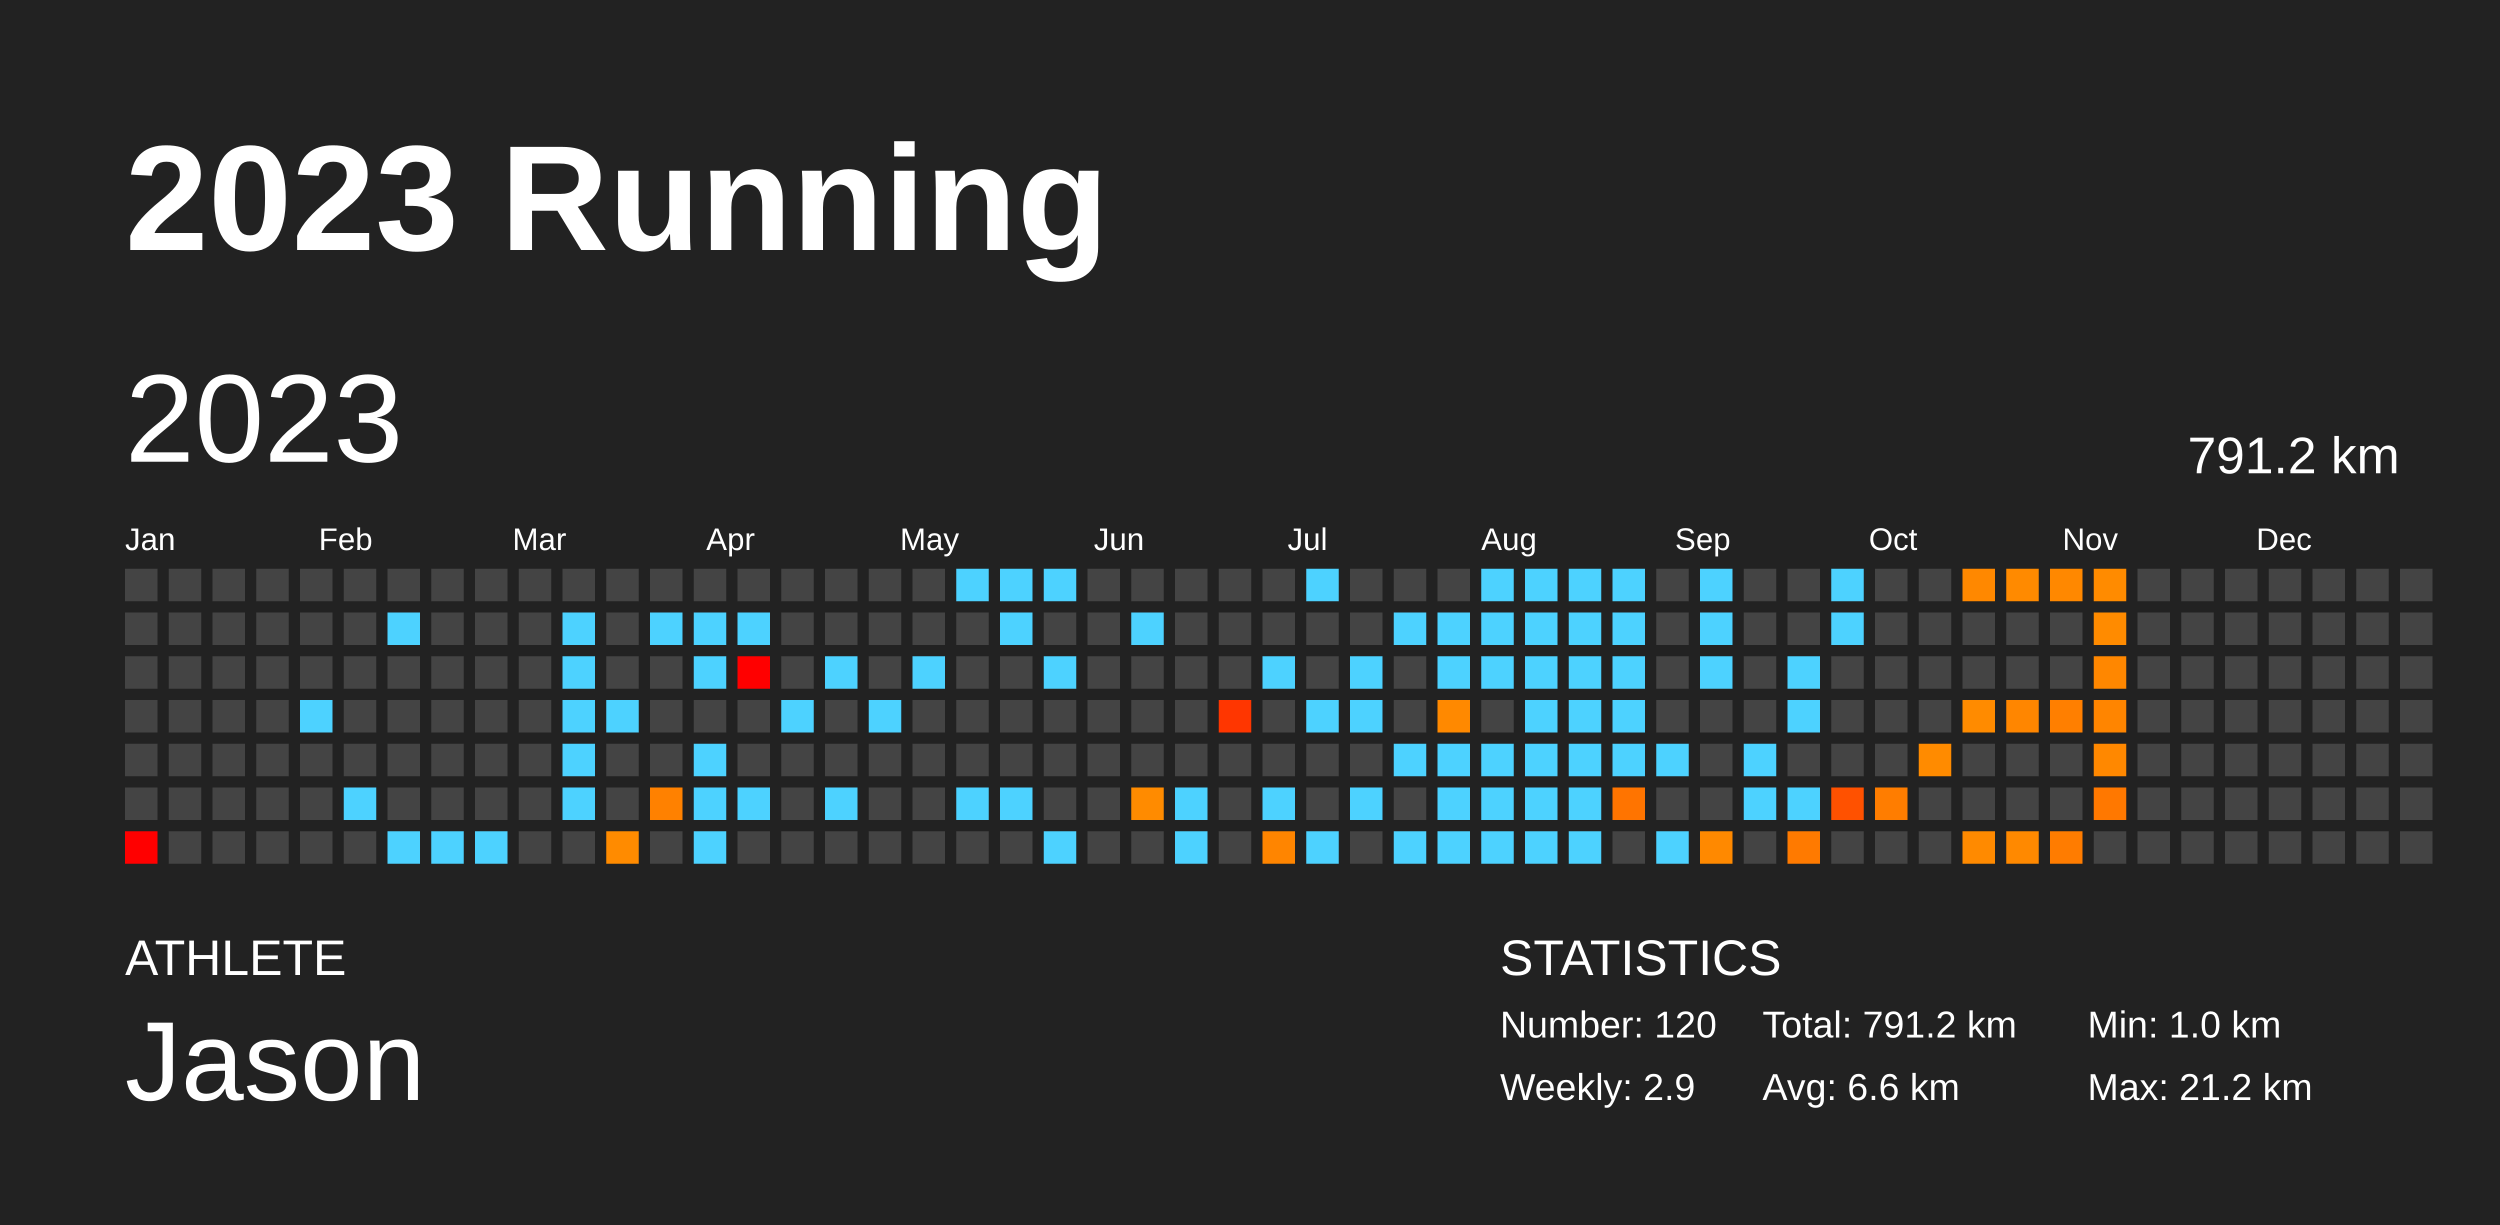
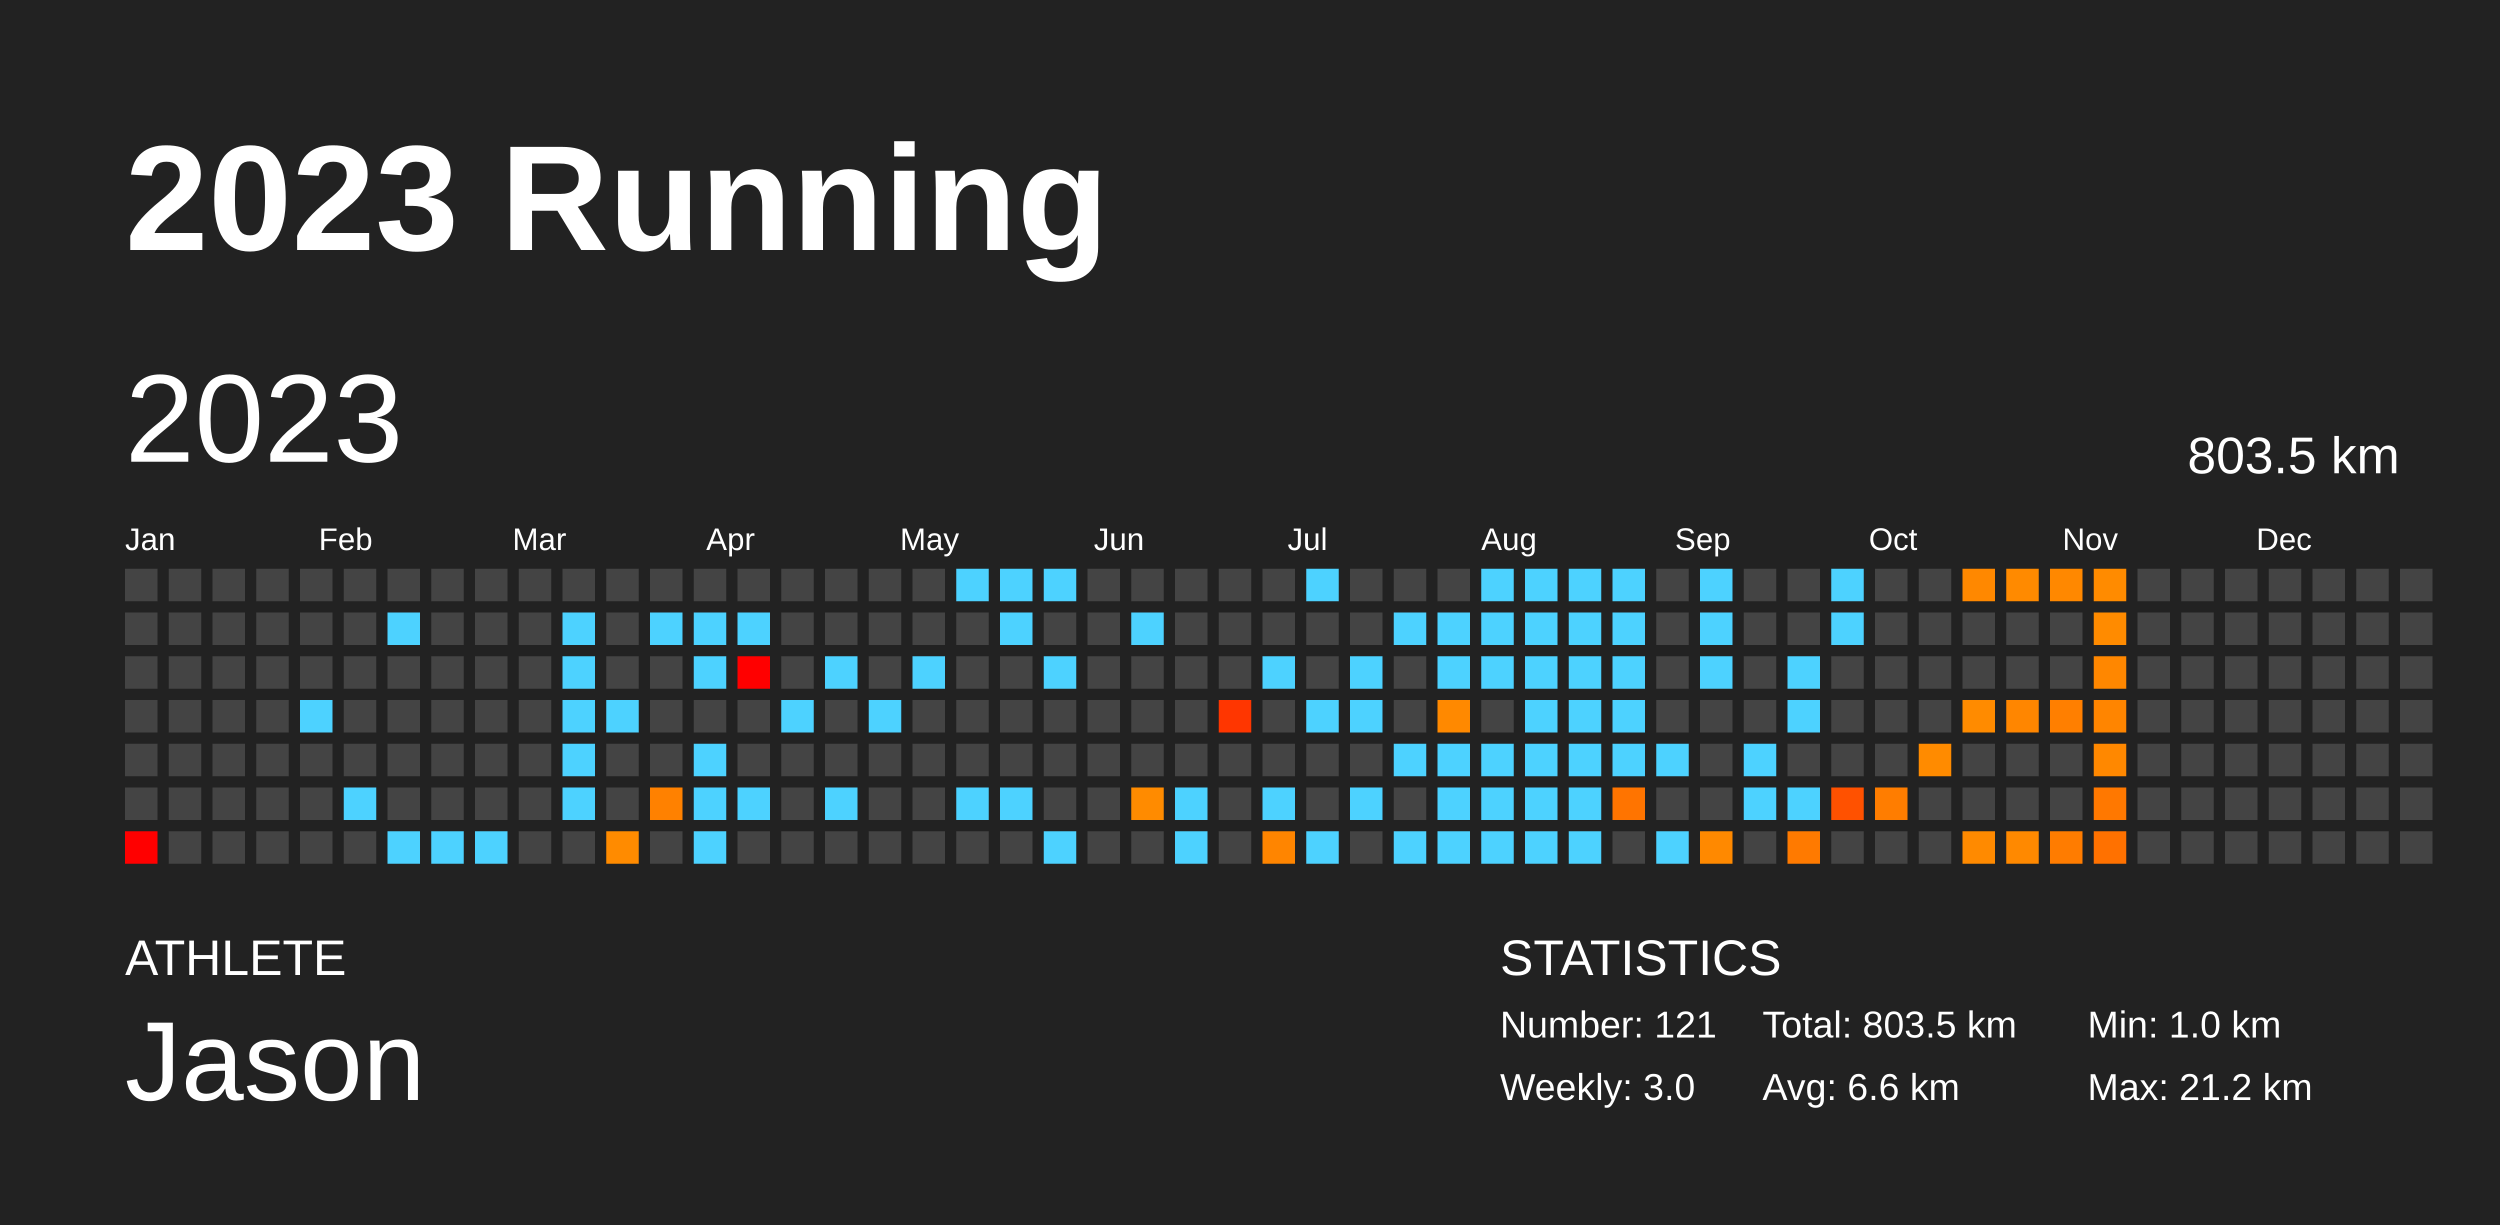
<svg xmlns="http://www.w3.org/2000/svg" baseProfile="full" height="98mm" version="1.1" viewBox="0,0,200,98" width="200mm">
  <defs />
  <rect fill="#222222" height="98" width="200" x="0" y="0" />
  <text fill="#FFFFFF" style="font-size:12px; font-family:Arial; font-weight:bold;" x="10" y="20">2023 Running</text>
  <text fill="#FFFFFF" style="font-size:4px; font-family:Arial" x="10" y="78">ATHLETE</text>
  <text fill="#FFFFFF" style="font-size:9px; font-family:Arial" x="10" y="88">Jason</text>
  <text fill="#FFFFFF" style="font-size:4px; font-family:Arial" x="120" y="78">STATISTICS</text>
-   <text fill="#FFFFFF" style="font-size:3px; font-family:Arial" x="120" y="83">Number: 120</text>
-   <text fill="#FFFFFF" style="font-size:3px; font-family:Arial" x="120" y="88">Weekly: 2.9</text>
-   <text fill="#FFFFFF" style="font-size:3px; font-family:Arial" x="141" y="83">Total: 791.2 km</text>
+   <text fill="#FFFFFF" style="font-size:3px; font-family:Arial" x="120" y="83">Number: 121</text>
+   <text fill="#FFFFFF" style="font-size:3px; font-family:Arial" x="120" y="88">Weekly: 3.0</text>
+   <text fill="#FFFFFF" style="font-size:3px; font-family:Arial" x="141" y="83">Total: 803.5 km</text>
  <text fill="#FFFFFF" style="font-size:3px; font-family:Arial" x="141" y="88">Avg: 6.6 km</text>
  <text fill="#FFFFFF" style="font-size:3px; font-family:Arial" x="167" y="83">Min: 1.0 km</text>
  <text fill="#FFFFFF" style="font-size:3px; font-family:Arial" x="167" y="88">Max: 21.2 km</text>
  <text dominant-baseline="hanging" fill="#FFFFFF" style="font-size:10.0px; font-family:Arial;" x="10" y="30">2023</text>
-   <text dominant-baseline="hanging" fill="#FFFFFF" style="font-size:4.125px; font-family:Arial;" x="175" y="35">791.2 km</text>
+   <text dominant-baseline="hanging" fill="#FFFFFF" style="font-size:4.125px; font-family:Arial;" x="175" y="35">803.5 km</text>
  <text fill="#FFFFFF" style="font-size:2.5px; font-family:Arial" x="10.0" y="44">Jan</text>
  <text fill="#FFFFFF" style="font-size:2.5px; font-family:Arial" x="25.5" y="44">Feb</text>
  <text fill="#FFFFFF" style="font-size:2.5px; font-family:Arial" x="41.0" y="44">Mar</text>
  <text fill="#FFFFFF" style="font-size:2.5px; font-family:Arial" x="56.5" y="44">Apr</text>
  <text fill="#FFFFFF" style="font-size:2.5px; font-family:Arial" x="72.0" y="44">May</text>
  <text fill="#FFFFFF" style="font-size:2.5px; font-family:Arial" x="87.5" y="44">Jun</text>
  <text fill="#FFFFFF" style="font-size:2.5px; font-family:Arial" x="103.0" y="44">Jul</text>
  <text fill="#FFFFFF" style="font-size:2.5px; font-family:Arial" x="118.5" y="44">Aug</text>
  <text fill="#FFFFFF" style="font-size:2.5px; font-family:Arial" x="134.0" y="44">Sep</text>
  <text fill="#FFFFFF" style="font-size:2.5px; font-family:Arial" x="149.5" y="44">Oct</text>
  <text fill="#FFFFFF" style="font-size:2.5px; font-family:Arial" x="165.0" y="44">Nov</text>
  <text fill="#FFFFFF" style="font-size:2.5px; font-family:Arial" x="180.5" y="44">Dec</text>
  <rect fill="#444444" height="2.6" width="2.6" x="10.0" y="45.5" />
  <rect fill="#444444" height="2.6" width="2.6" x="10.0" y="49.0" />
  <rect fill="#444444" height="2.6" width="2.6" x="10.0" y="52.5" />
  <rect fill="#444444" height="2.6" width="2.6" x="10.0" y="56.0" />
  <rect fill="#444444" height="2.6" width="2.6" x="10.0" y="59.5" />
  <rect fill="#444444" height="2.6" width="2.6" x="10.0" y="63.0" />
  <rect fill="red" height="2.6" width="2.6" x="10.0" y="66.5" />
  <rect fill="#444444" height="2.6" width="2.6" x="13.5" y="45.5" />
  <rect fill="#444444" height="2.6" width="2.6" x="13.5" y="49.0" />
  <rect fill="#444444" height="2.6" width="2.6" x="13.5" y="52.5" />
  <rect fill="#444444" height="2.6" width="2.6" x="13.5" y="56.0" />
  <rect fill="#444444" height="2.6" width="2.6" x="13.5" y="59.5" />
  <rect fill="#444444" height="2.6" width="2.6" x="13.5" y="63.0" />
  <rect fill="#444444" height="2.6" width="2.6" x="13.5" y="66.5" />
  <rect fill="#444444" height="2.6" width="2.6" x="17.0" y="45.5" />
  <rect fill="#444444" height="2.6" width="2.6" x="17.0" y="49.0" />
  <rect fill="#444444" height="2.6" width="2.6" x="17.0" y="52.5" />
  <rect fill="#444444" height="2.6" width="2.6" x="17.0" y="56.0" />
  <rect fill="#444444" height="2.6" width="2.6" x="17.0" y="59.5" />
  <rect fill="#444444" height="2.6" width="2.6" x="17.0" y="63.0" />
  <rect fill="#444444" height="2.6" width="2.6" x="17.0" y="66.5" />
  <rect fill="#444444" height="2.6" width="2.6" x="20.5" y="45.5" />
  <rect fill="#444444" height="2.6" width="2.6" x="20.5" y="49.0" />
  <rect fill="#444444" height="2.6" width="2.6" x="20.5" y="52.5" />
  <rect fill="#444444" height="2.6" width="2.6" x="20.5" y="56.0" />
  <rect fill="#444444" height="2.6" width="2.6" x="20.5" y="59.5" />
  <rect fill="#444444" height="2.6" width="2.6" x="20.5" y="63.0" />
  <rect fill="#444444" height="2.6" width="2.6" x="20.5" y="66.5" />
  <rect fill="#444444" height="2.6" width="2.6" x="24.0" y="45.5" />
  <rect fill="#444444" height="2.6" width="2.6" x="24.0" y="49.0" />
  <rect fill="#444444" height="2.6" width="2.6" x="24.0" y="52.5" />
  <rect fill="#4dd2ff" height="2.6" width="2.6" x="24.0" y="56.0" />
  <rect fill="#444444" height="2.6" width="2.6" x="24.0" y="59.5" />
  <rect fill="#444444" height="2.6" width="2.6" x="24.0" y="63.0" />
  <rect fill="#444444" height="2.6" width="2.6" x="24.0" y="66.5" />
  <rect fill="#444444" height="2.6" width="2.6" x="27.5" y="45.5" />
  <rect fill="#444444" height="2.6" width="2.6" x="27.5" y="49.0" />
  <rect fill="#444444" height="2.6" width="2.6" x="27.5" y="52.5" />
  <rect fill="#444444" height="2.6" width="2.6" x="27.5" y="56.0" />
  <rect fill="#444444" height="2.6" width="2.6" x="27.5" y="59.5" />
  <rect fill="#4dd2ff" height="2.6" width="2.6" x="27.5" y="63.0" />
  <rect fill="#444444" height="2.6" width="2.6" x="27.5" y="66.5" />
  <rect fill="#444444" height="2.6" width="2.6" x="31.0" y="45.5" />
  <rect fill="#4dd2ff" height="2.6" width="2.6" x="31.0" y="49.0" />
  <rect fill="#444444" height="2.6" width="2.6" x="31.0" y="52.5" />
  <rect fill="#444444" height="2.6" width="2.6" x="31.0" y="56.0" />
  <rect fill="#444444" height="2.6" width="2.6" x="31.0" y="59.5" />
  <rect fill="#444444" height="2.6" width="2.6" x="31.0" y="63.0" />
  <rect fill="#4dd2ff" height="2.6" width="2.6" x="31.0" y="66.5" />
  <rect fill="#444444" height="2.6" width="2.6" x="34.5" y="45.5" />
  <rect fill="#444444" height="2.6" width="2.6" x="34.5" y="49.0" />
  <rect fill="#444444" height="2.6" width="2.6" x="34.5" y="52.5" />
  <rect fill="#444444" height="2.6" width="2.6" x="34.5" y="56.0" />
  <rect fill="#444444" height="2.6" width="2.6" x="34.5" y="59.5" />
  <rect fill="#444444" height="2.6" width="2.6" x="34.5" y="63.0" />
  <rect fill="#4dd2ff" height="2.6" width="2.6" x="34.5" y="66.5" />
  <rect fill="#444444" height="2.6" width="2.6" x="38.0" y="45.5" />
  <rect fill="#444444" height="2.6" width="2.6" x="38.0" y="49.0" />
  <rect fill="#444444" height="2.6" width="2.6" x="38.0" y="52.5" />
  <rect fill="#444444" height="2.6" width="2.6" x="38.0" y="56.0" />
  <rect fill="#444444" height="2.6" width="2.6" x="38.0" y="59.5" />
  <rect fill="#444444" height="2.6" width="2.6" x="38.0" y="63.0" />
  <rect fill="#4dd2ff" height="2.6" width="2.6" x="38.0" y="66.5" />
  <rect fill="#444444" height="2.6" width="2.6" x="41.5" y="45.5" />
  <rect fill="#444444" height="2.6" width="2.6" x="41.5" y="49.0" />
  <rect fill="#444444" height="2.6" width="2.6" x="41.5" y="52.5" />
  <rect fill="#444444" height="2.6" width="2.6" x="41.5" y="56.0" />
  <rect fill="#444444" height="2.6" width="2.6" x="41.5" y="59.5" />
  <rect fill="#444444" height="2.6" width="2.6" x="41.5" y="63.0" />
  <rect fill="#444444" height="2.6" width="2.6" x="41.5" y="66.5" />
  <rect fill="#444444" height="2.6" width="2.6" x="45.0" y="45.5" />
  <rect fill="#4dd2ff" height="2.6" width="2.6" x="45.0" y="49.0" />
  <rect fill="#4dd2ff" height="2.6" width="2.6" x="45.0" y="52.5" />
  <rect fill="#4dd2ff" height="2.6" width="2.6" x="45.0" y="56.0" />
  <rect fill="#4dd2ff" height="2.6" width="2.6" x="45.0" y="59.5" />
  <rect fill="#4dd2ff" height="2.6" width="2.6" x="45.0" y="63.0" />
  <rect fill="#444444" height="2.6" width="2.6" x="45.0" y="66.5" />
  <rect fill="#444444" height="2.6" width="2.6" x="48.5" y="45.5" />
  <rect fill="#444444" height="2.6" width="2.6" x="48.5" y="49.0" />
  <rect fill="#444444" height="2.6" width="2.6" x="48.5" y="52.5" />
  <rect fill="#4dd2ff" height="2.6" width="2.6" x="48.5" y="56.0" />
  <rect fill="#444444" height="2.6" width="2.6" x="48.5" y="59.5" />
  <rect fill="#444444" height="2.6" width="2.6" x="48.5" y="63.0" />
  <rect fill="#ff8b00" height="2.6" width="2.6" x="48.5" y="66.5" />
  <rect fill="#444444" height="2.6" width="2.6" x="52.0" y="45.5" />
  <rect fill="#4dd2ff" height="2.6" width="2.6" x="52.0" y="49.0" />
  <rect fill="#444444" height="2.6" width="2.6" x="52.0" y="52.5" />
  <rect fill="#444444" height="2.6" width="2.6" x="52.0" y="56.0" />
  <rect fill="#444444" height="2.6" width="2.6" x="52.0" y="59.5" />
  <rect fill="#ff8100" height="2.6" width="2.6" x="52.0" y="63.0" />
  <rect fill="#444444" height="2.6" width="2.6" x="52.0" y="66.5" />
  <rect fill="#444444" height="2.6" width="2.6" x="55.5" y="45.5" />
  <rect fill="#4dd2ff" height="2.6" width="2.6" x="55.5" y="49.0" />
  <rect fill="#4dd2ff" height="2.6" width="2.6" x="55.5" y="52.5" />
  <rect fill="#444444" height="2.6" width="2.6" x="55.5" y="56.0" />
  <rect fill="#4dd2ff" height="2.6" width="2.6" x="55.5" y="59.5" />
  <rect fill="#4dd2ff" height="2.6" width="2.6" x="55.5" y="63.0" />
  <rect fill="#4dd2ff" height="2.6" width="2.6" x="55.5" y="66.5" />
  <rect fill="#444444" height="2.6" width="2.6" x="59.0" y="45.5" />
  <rect fill="#4dd2ff" height="2.6" width="2.6" x="59.0" y="49.0" />
  <rect fill="red" height="2.6" width="2.6" x="59.0" y="52.5" />
  <rect fill="#444444" height="2.6" width="2.6" x="59.0" y="56.0" />
  <rect fill="#444444" height="2.6" width="2.6" x="59.0" y="59.5" />
  <rect fill="#4dd2ff" height="2.6" width="2.6" x="59.0" y="63.0" />
  <rect fill="#444444" height="2.6" width="2.6" x="59.0" y="66.5" />
  <rect fill="#444444" height="2.6" width="2.6" x="62.5" y="45.5" />
  <rect fill="#444444" height="2.6" width="2.6" x="62.5" y="49.0" />
  <rect fill="#444444" height="2.6" width="2.6" x="62.5" y="52.5" />
  <rect fill="#4dd2ff" height="2.6" width="2.6" x="62.5" y="56.0" />
  <rect fill="#444444" height="2.6" width="2.6" x="62.5" y="59.5" />
  <rect fill="#444444" height="2.6" width="2.6" x="62.5" y="63.0" />
  <rect fill="#444444" height="2.6" width="2.6" x="62.5" y="66.5" />
  <rect fill="#444444" height="2.6" width="2.6" x="66.0" y="45.5" />
  <rect fill="#444444" height="2.6" width="2.6" x="66.0" y="49.0" />
  <rect fill="#4dd2ff" height="2.6" width="2.6" x="66.0" y="52.5" />
  <rect fill="#444444" height="2.6" width="2.6" x="66.0" y="56.0" />
  <rect fill="#444444" height="2.6" width="2.6" x="66.0" y="59.5" />
  <rect fill="#4dd2ff" height="2.6" width="2.6" x="66.0" y="63.0" />
  <rect fill="#444444" height="2.6" width="2.6" x="66.0" y="66.5" />
  <rect fill="#444444" height="2.6" width="2.6" x="69.5" y="45.5" />
  <rect fill="#444444" height="2.6" width="2.6" x="69.5" y="49.0" />
  <rect fill="#444444" height="2.6" width="2.6" x="69.5" y="52.5" />
  <rect fill="#4dd2ff" height="2.6" width="2.6" x="69.5" y="56.0" />
  <rect fill="#444444" height="2.6" width="2.6" x="69.5" y="59.5" />
  <rect fill="#444444" height="2.6" width="2.6" x="69.5" y="63.0" />
  <rect fill="#444444" height="2.6" width="2.6" x="69.5" y="66.5" />
  <rect fill="#444444" height="2.6" width="2.6" x="73.0" y="45.5" />
  <rect fill="#444444" height="2.6" width="2.6" x="73.0" y="49.0" />
  <rect fill="#4dd2ff" height="2.6" width="2.6" x="73.0" y="52.5" />
  <rect fill="#444444" height="2.6" width="2.6" x="73.0" y="56.0" />
  <rect fill="#444444" height="2.6" width="2.6" x="73.0" y="59.5" />
  <rect fill="#444444" height="2.6" width="2.6" x="73.0" y="63.0" />
  <rect fill="#444444" height="2.6" width="2.6" x="73.0" y="66.5" />
  <rect fill="#4dd2ff" height="2.6" width="2.6" x="76.5" y="45.5" />
  <rect fill="#444444" height="2.6" width="2.6" x="76.5" y="49.0" />
  <rect fill="#444444" height="2.6" width="2.6" x="76.5" y="52.5" />
  <rect fill="#444444" height="2.6" width="2.6" x="76.5" y="56.0" />
  <rect fill="#444444" height="2.6" width="2.6" x="76.5" y="59.5" />
  <rect fill="#4dd2ff" height="2.6" width="2.6" x="76.5" y="63.0" />
  <rect fill="#444444" height="2.6" width="2.6" x="76.5" y="66.5" />
  <rect fill="#4dd2ff" height="2.6" width="2.6" x="80.0" y="45.5" />
  <rect fill="#4dd2ff" height="2.6" width="2.6" x="80.0" y="49.0" />
  <rect fill="#444444" height="2.6" width="2.6" x="80.0" y="52.5" />
  <rect fill="#444444" height="2.6" width="2.6" x="80.0" y="56.0" />
  <rect fill="#444444" height="2.6" width="2.6" x="80.0" y="59.5" />
  <rect fill="#4dd2ff" height="2.6" width="2.6" x="80.0" y="63.0" />
  <rect fill="#444444" height="2.6" width="2.6" x="80.0" y="66.5" />
  <rect fill="#4dd2ff" height="2.6" width="2.6" x="83.5" y="45.5" />
  <rect fill="#444444" height="2.6" width="2.6" x="83.5" y="49.0" />
  <rect fill="#4dd2ff" height="2.6" width="2.6" x="83.5" y="52.5" />
  <rect fill="#444444" height="2.6" width="2.6" x="83.5" y="56.0" />
  <rect fill="#444444" height="2.6" width="2.6" x="83.5" y="59.5" />
  <rect fill="#444444" height="2.6" width="2.6" x="83.5" y="63.0" />
  <rect fill="#4dd2ff" height="2.6" width="2.6" x="83.5" y="66.5" />
  <rect fill="#444444" height="2.6" width="2.6" x="87.0" y="45.5" />
  <rect fill="#444444" height="2.6" width="2.6" x="87.0" y="49.0" />
  <rect fill="#444444" height="2.6" width="2.6" x="87.0" y="52.5" />
  <rect fill="#444444" height="2.6" width="2.6" x="87.0" y="56.0" />
  <rect fill="#444444" height="2.6" width="2.6" x="87.0" y="59.5" />
  <rect fill="#444444" height="2.6" width="2.6" x="87.0" y="63.0" />
  <rect fill="#444444" height="2.6" width="2.6" x="87.0" y="66.5" />
  <rect fill="#444444" height="2.6" width="2.6" x="90.5" y="45.5" />
  <rect fill="#4dd2ff" height="2.6" width="2.6" x="90.5" y="49.0" />
  <rect fill="#444444" height="2.6" width="2.6" x="90.5" y="52.5" />
  <rect fill="#444444" height="2.6" width="2.6" x="90.5" y="56.0" />
  <rect fill="#444444" height="2.6" width="2.6" x="90.5" y="59.5" />
  <rect fill="#ff8b00" height="2.6" width="2.6" x="90.5" y="63.0" />
  <rect fill="#444444" height="2.6" width="2.6" x="90.5" y="66.5" />
  <rect fill="#444444" height="2.6" width="2.6" x="94.0" y="45.5" />
  <rect fill="#444444" height="2.6" width="2.6" x="94.0" y="49.0" />
  <rect fill="#444444" height="2.6" width="2.6" x="94.0" y="52.5" />
  <rect fill="#444444" height="2.6" width="2.6" x="94.0" y="56.0" />
  <rect fill="#444444" height="2.6" width="2.6" x="94.0" y="59.5" />
  <rect fill="#4dd2ff" height="2.6" width="2.6" x="94.0" y="63.0" />
  <rect fill="#4dd2ff" height="2.6" width="2.6" x="94.0" y="66.5" />
  <rect fill="#444444" height="2.6" width="2.6" x="97.5" y="45.5" />
  <rect fill="#444444" height="2.6" width="2.6" x="97.5" y="49.0" />
  <rect fill="#444444" height="2.6" width="2.6" x="97.5" y="52.5" />
  <rect fill="#ff3600" height="2.6" width="2.6" x="97.5" y="56.0" />
  <rect fill="#444444" height="2.6" width="2.6" x="97.5" y="59.5" />
  <rect fill="#444444" height="2.6" width="2.6" x="97.5" y="63.0" />
  <rect fill="#444444" height="2.6" width="2.6" x="97.5" y="66.5" />
  <rect fill="#444444" height="2.6" width="2.6" x="101.0" y="45.5" />
  <rect fill="#444444" height="2.6" width="2.6" x="101.0" y="49.0" />
  <rect fill="#4dd2ff" height="2.6" width="2.6" x="101.0" y="52.5" />
  <rect fill="#444444" height="2.6" width="2.6" x="101.0" y="56.0" />
  <rect fill="#444444" height="2.6" width="2.6" x="101.0" y="59.5" />
  <rect fill="#4dd2ff" height="2.6" width="2.6" x="101.0" y="63.0" />
  <rect fill="#ff8500" height="2.6" width="2.6" x="101.0" y="66.5" />
  <rect fill="#4dd2ff" height="2.6" width="2.6" x="104.5" y="45.5" />
  <rect fill="#444444" height="2.6" width="2.6" x="104.5" y="49.0" />
  <rect fill="#444444" height="2.6" width="2.6" x="104.5" y="52.5" />
  <rect fill="#4dd2ff" height="2.6" width="2.6" x="104.5" y="56.0" />
  <rect fill="#444444" height="2.6" width="2.6" x="104.5" y="59.5" />
  <rect fill="#444444" height="2.6" width="2.6" x="104.5" y="63.0" />
  <rect fill="#4dd2ff" height="2.6" width="2.6" x="104.5" y="66.5" />
  <rect fill="#444444" height="2.6" width="2.6" x="108.0" y="45.5" />
  <rect fill="#444444" height="2.6" width="2.6" x="108.0" y="49.0" />
  <rect fill="#4dd2ff" height="2.6" width="2.6" x="108.0" y="52.5" />
  <rect fill="#4dd2ff" height="2.6" width="2.6" x="108.0" y="56.0" />
  <rect fill="#444444" height="2.6" width="2.6" x="108.0" y="59.5" />
  <rect fill="#4dd2ff" height="2.6" width="2.6" x="108.0" y="63.0" />
  <rect fill="#444444" height="2.6" width="2.6" x="108.0" y="66.5" />
  <rect fill="#444444" height="2.6" width="2.6" x="111.5" y="45.5" />
  <rect fill="#4dd2ff" height="2.6" width="2.6" x="111.5" y="49.0" />
  <rect fill="#444444" height="2.6" width="2.6" x="111.5" y="52.5" />
  <rect fill="#444444" height="2.6" width="2.6" x="111.5" y="56.0" />
  <rect fill="#4dd2ff" height="2.6" width="2.6" x="111.5" y="59.5" />
  <rect fill="#444444" height="2.6" width="2.6" x="111.5" y="63.0" />
  <rect fill="#4dd2ff" height="2.6" width="2.6" x="111.5" y="66.5" />
  <rect fill="#444444" height="2.6" width="2.6" x="115.0" y="45.5" />
  <rect fill="#4dd2ff" height="2.6" width="2.6" x="115.0" y="49.0" />
  <rect fill="#4dd2ff" height="2.6" width="2.6" x="115.0" y="52.5" />
  <rect fill="#ff8900" height="2.6" width="2.6" x="115.0" y="56.0" />
  <rect fill="#4dd2ff" height="2.6" width="2.6" x="115.0" y="59.5" />
  <rect fill="#4dd2ff" height="2.6" width="2.6" x="115.0" y="63.0" />
  <rect fill="#4dd2ff" height="2.6" width="2.6" x="115.0" y="66.5" />
  <rect fill="#4dd2ff" height="2.6" width="2.6" x="118.5" y="45.5" />
  <rect fill="#4dd2ff" height="2.6" width="2.6" x="118.5" y="49.0" />
  <rect fill="#4dd2ff" height="2.6" width="2.6" x="118.5" y="52.5" />
  <rect fill="#444444" height="2.6" width="2.6" x="118.5" y="56.0" />
  <rect fill="#4dd2ff" height="2.6" width="2.6" x="118.5" y="59.5" />
  <rect fill="#4dd2ff" height="2.6" width="2.6" x="118.5" y="63.0" />
  <rect fill="#4dd2ff" height="2.6" width="2.6" x="118.5" y="66.5" />
  <rect fill="#4dd2ff" height="2.6" width="2.6" x="122.0" y="45.5" />
  <rect fill="#4dd2ff" height="2.6" width="2.6" x="122.0" y="49.0" />
  <rect fill="#4dd2ff" height="2.6" width="2.6" x="122.0" y="52.5" />
  <rect fill="#4dd2ff" height="2.6" width="2.6" x="122.0" y="56.0" />
  <rect fill="#4dd2ff" height="2.6" width="2.6" x="122.0" y="59.5" />
  <rect fill="#4dd2ff" height="2.6" width="2.6" x="122.0" y="63.0" />
  <rect fill="#4dd2ff" height="2.6" width="2.6" x="122.0" y="66.5" />
  <rect fill="#4dd2ff" height="2.6" width="2.6" x="125.5" y="45.5" />
  <rect fill="#4dd2ff" height="2.6" width="2.6" x="125.5" y="49.0" />
  <rect fill="#4dd2ff" height="2.6" width="2.6" x="125.5" y="52.5" />
  <rect fill="#4dd2ff" height="2.6" width="2.6" x="125.5" y="56.0" />
  <rect fill="#4dd2ff" height="2.6" width="2.6" x="125.5" y="59.5" />
  <rect fill="#4dd2ff" height="2.6" width="2.6" x="125.5" y="63.0" />
  <rect fill="#4dd2ff" height="2.6" width="2.6" x="125.5" y="66.5" />
  <rect fill="#4dd2ff" height="2.6" width="2.6" x="129.0" y="45.5" />
  <rect fill="#4dd2ff" height="2.6" width="2.6" x="129.0" y="49.0" />
  <rect fill="#4dd2ff" height="2.6" width="2.6" x="129.0" y="52.5" />
  <rect fill="#4dd2ff" height="2.6" width="2.6" x="129.0" y="56.0" />
  <rect fill="#4dd2ff" height="2.6" width="2.6" x="129.0" y="59.5" />
  <rect fill="#ff7400" height="2.6" width="2.6" x="129.0" y="63.0" />
  <rect fill="#444444" height="2.6" width="2.6" x="129.0" y="66.5" />
  <rect fill="#444444" height="2.6" width="2.6" x="132.5" y="45.5" />
  <rect fill="#444444" height="2.6" width="2.6" x="132.5" y="49.0" />
  <rect fill="#444444" height="2.6" width="2.6" x="132.5" y="52.5" />
  <rect fill="#444444" height="2.6" width="2.6" x="132.5" y="56.0" />
  <rect fill="#4dd2ff" height="2.6" width="2.6" x="132.5" y="59.5" />
  <rect fill="#444444" height="2.6" width="2.6" x="132.5" y="63.0" />
  <rect fill="#4dd2ff" height="2.6" width="2.6" x="132.5" y="66.5" />
  <rect fill="#4dd2ff" height="2.6" width="2.6" x="136.0" y="45.5" />
  <rect fill="#4dd2ff" height="2.6" width="2.6" x="136.0" y="49.0" />
  <rect fill="#4dd2ff" height="2.6" width="2.6" x="136.0" y="52.5" />
  <rect fill="#444444" height="2.6" width="2.6" x="136.0" y="56.0" />
  <rect fill="#444444" height="2.6" width="2.6" x="136.0" y="59.5" />
  <rect fill="#444444" height="2.6" width="2.6" x="136.0" y="63.0" />
  <rect fill="#ff8900" height="2.6" width="2.6" x="136.0" y="66.5" />
  <rect fill="#444444" height="2.6" width="2.6" x="139.5" y="45.5" />
  <rect fill="#444444" height="2.6" width="2.6" x="139.5" y="49.0" />
  <rect fill="#444444" height="2.6" width="2.6" x="139.5" y="52.5" />
  <rect fill="#444444" height="2.6" width="2.6" x="139.5" y="56.0" />
  <rect fill="#4dd2ff" height="2.6" width="2.6" x="139.5" y="59.5" />
  <rect fill="#4dd2ff" height="2.6" width="2.6" x="139.5" y="63.0" />
  <rect fill="#444444" height="2.6" width="2.6" x="139.5" y="66.5" />
  <rect fill="#444444" height="2.6" width="2.6" x="143.0" y="45.5" />
  <rect fill="#444444" height="2.6" width="2.6" x="143.0" y="49.0" />
  <rect fill="#4dd2ff" height="2.6" width="2.6" x="143.0" y="52.5" />
  <rect fill="#4dd2ff" height="2.6" width="2.6" x="143.0" y="56.0" />
  <rect fill="#444444" height="2.6" width="2.6" x="143.0" y="59.5" />
  <rect fill="#4dd2ff" height="2.6" width="2.6" x="143.0" y="63.0" />
  <rect fill="#ff7a00" height="2.6" width="2.6" x="143.0" y="66.5" />
  <rect fill="#4dd2ff" height="2.6" width="2.6" x="146.5" y="45.5" />
  <rect fill="#4dd2ff" height="2.6" width="2.6" x="146.5" y="49.0" />
  <rect fill="#444444" height="2.6" width="2.6" x="146.5" y="52.5" />
  <rect fill="#444444" height="2.6" width="2.6" x="146.5" y="56.0" />
  <rect fill="#444444" height="2.6" width="2.6" x="146.5" y="59.5" />
  <rect fill="#ff5100" height="2.6" width="2.6" x="146.5" y="63.0" />
  <rect fill="#444444" height="2.6" width="2.6" x="146.5" y="66.5" />
  <rect fill="#444444" height="2.6" width="2.6" x="150.0" y="45.5" />
  <rect fill="#444444" height="2.6" width="2.6" x="150.0" y="49.0" />
  <rect fill="#444444" height="2.6" width="2.6" x="150.0" y="52.5" />
  <rect fill="#444444" height="2.6" width="2.6" x="150.0" y="56.0" />
  <rect fill="#444444" height="2.6" width="2.6" x="150.0" y="59.5" />
  <rect fill="#ff7d00" height="2.6" width="2.6" x="150.0" y="63.0" />
  <rect fill="#444444" height="2.6" width="2.6" x="150.0" y="66.5" />
  <rect fill="#444444" height="2.6" width="2.6" x="153.5" y="45.5" />
  <rect fill="#444444" height="2.6" width="2.6" x="153.5" y="49.0" />
  <rect fill="#444444" height="2.6" width="2.6" x="153.5" y="52.5" />
  <rect fill="#444444" height="2.6" width="2.6" x="153.5" y="56.0" />
  <rect fill="#ff8b00" height="2.6" width="2.6" x="153.5" y="59.5" />
  <rect fill="#444444" height="2.6" width="2.6" x="153.5" y="63.0" />
  <rect fill="#444444" height="2.6" width="2.6" x="153.5" y="66.5" />
  <rect fill="#ff8800" height="2.6" width="2.6" x="157.0" y="45.5" />
  <rect fill="#444444" height="2.6" width="2.6" x="157.0" y="49.0" />
  <rect fill="#444444" height="2.6" width="2.6" x="157.0" y="52.5" />
  <rect fill="#ff8b00" height="2.6" width="2.6" x="157.0" y="56.0" />
  <rect fill="#444444" height="2.6" width="2.6" x="157.0" y="59.5" />
  <rect fill="#444444" height="2.6" width="2.6" x="157.0" y="63.0" />
  <rect fill="#ff8a00" height="2.6" width="2.6" x="157.0" y="66.5" />
  <rect fill="#ff8a00" height="2.6" width="2.6" x="160.5" y="45.5" />
  <rect fill="#444444" height="2.6" width="2.6" x="160.5" y="49.0" />
  <rect fill="#444444" height="2.6" width="2.6" x="160.5" y="52.5" />
  <rect fill="#ff8600" height="2.6" width="2.6" x="160.5" y="56.0" />
  <rect fill="#444444" height="2.6" width="2.6" x="160.5" y="59.5" />
  <rect fill="#444444" height="2.6" width="2.6" x="160.5" y="63.0" />
  <rect fill="#ff8900" height="2.6" width="2.6" x="160.5" y="66.5" />
  <rect fill="#ff8800" height="2.6" width="2.6" x="164.0" y="45.5" />
  <rect fill="#444444" height="2.6" width="2.6" x="164.0" y="49.0" />
  <rect fill="#444444" height="2.6" width="2.6" x="164.0" y="52.5" />
  <rect fill="#ff7f00" height="2.6" width="2.6" x="164.0" y="56.0" />
  <rect fill="#444444" height="2.6" width="2.6" x="164.0" y="59.5" />
  <rect fill="#444444" height="2.6" width="2.6" x="164.0" y="63.0" />
  <rect fill="#ff7c00" height="2.6" width="2.6" x="164.0" y="66.5" />
  <rect fill="#ff8b00" height="2.6" width="2.6" x="167.5" y="45.5" />
  <rect fill="#ff8b00" height="2.6" width="2.6" x="167.5" y="49.0" />
  <rect fill="#ff8700" height="2.6" width="2.6" x="167.5" y="52.5" />
  <rect fill="#ff8500" height="2.6" width="2.6" x="167.5" y="56.0" />
  <rect fill="#ff8800" height="2.6" width="2.6" x="167.5" y="59.5" />
  <rect fill="#ff7800" height="2.6" width="2.6" x="167.5" y="63.0" />
-   <rect fill="#444444" height="2.6" width="2.6" x="167.5" y="66.5" />
+   <rect fill="#ff7100" height="2.6" width="2.6" x="167.5" y="66.5" />
  <rect fill="#444444" height="2.6" width="2.6" x="171.0" y="45.5" />
  <rect fill="#444444" height="2.6" width="2.6" x="171.0" y="49.0" />
  <rect fill="#444444" height="2.6" width="2.6" x="171.0" y="52.5" />
  <rect fill="#444444" height="2.6" width="2.6" x="171.0" y="56.0" />
  <rect fill="#444444" height="2.6" width="2.6" x="171.0" y="59.5" />
  <rect fill="#444444" height="2.6" width="2.6" x="171.0" y="63.0" />
  <rect fill="#444444" height="2.6" width="2.6" x="171.0" y="66.5" />
  <rect fill="#444444" height="2.6" width="2.6" x="174.5" y="45.5" />
  <rect fill="#444444" height="2.6" width="2.6" x="174.5" y="49.0" />
  <rect fill="#444444" height="2.6" width="2.6" x="174.5" y="52.5" />
  <rect fill="#444444" height="2.6" width="2.6" x="174.5" y="56.0" />
  <rect fill="#444444" height="2.6" width="2.6" x="174.5" y="59.5" />
  <rect fill="#444444" height="2.6" width="2.6" x="174.5" y="63.0" />
  <rect fill="#444444" height="2.6" width="2.6" x="174.5" y="66.5" />
  <rect fill="#444444" height="2.6" width="2.6" x="178.0" y="45.5" />
  <rect fill="#444444" height="2.6" width="2.6" x="178.0" y="49.0" />
  <rect fill="#444444" height="2.6" width="2.6" x="178.0" y="52.5" />
  <rect fill="#444444" height="2.6" width="2.6" x="178.0" y="56.0" />
  <rect fill="#444444" height="2.6" width="2.6" x="178.0" y="59.5" />
  <rect fill="#444444" height="2.6" width="2.6" x="178.0" y="63.0" />
  <rect fill="#444444" height="2.6" width="2.6" x="178.0" y="66.5" />
  <rect fill="#444444" height="2.6" width="2.6" x="181.5" y="45.5" />
  <rect fill="#444444" height="2.6" width="2.6" x="181.5" y="49.0" />
  <rect fill="#444444" height="2.6" width="2.6" x="181.5" y="52.5" />
  <rect fill="#444444" height="2.6" width="2.6" x="181.5" y="56.0" />
  <rect fill="#444444" height="2.6" width="2.6" x="181.5" y="59.5" />
  <rect fill="#444444" height="2.6" width="2.6" x="181.5" y="63.0" />
  <rect fill="#444444" height="2.6" width="2.6" x="181.5" y="66.5" />
  <rect fill="#444444" height="2.6" width="2.6" x="185.0" y="45.5" />
  <rect fill="#444444" height="2.6" width="2.6" x="185.0" y="49.0" />
  <rect fill="#444444" height="2.6" width="2.6" x="185.0" y="52.5" />
  <rect fill="#444444" height="2.6" width="2.6" x="185.0" y="56.0" />
  <rect fill="#444444" height="2.6" width="2.6" x="185.0" y="59.5" />
  <rect fill="#444444" height="2.6" width="2.6" x="185.0" y="63.0" />
  <rect fill="#444444" height="2.6" width="2.6" x="185.0" y="66.5" />
  <rect fill="#444444" height="2.6" width="2.6" x="188.5" y="45.5" />
  <rect fill="#444444" height="2.6" width="2.6" x="188.5" y="49.0" />
  <rect fill="#444444" height="2.6" width="2.6" x="188.5" y="52.5" />
  <rect fill="#444444" height="2.6" width="2.6" x="188.5" y="56.0" />
  <rect fill="#444444" height="2.6" width="2.6" x="188.5" y="59.5" />
  <rect fill="#444444" height="2.6" width="2.6" x="188.5" y="63.0" />
  <rect fill="#444444" height="2.6" width="2.6" x="188.5" y="66.5" />
  <rect fill="#444444" height="2.6" width="2.6" x="192.0" y="45.5" />
  <rect fill="#444444" height="2.6" width="2.6" x="192.0" y="49.0" />
  <rect fill="#444444" height="2.6" width="2.6" x="192.0" y="52.5" />
  <rect fill="#444444" height="2.6" width="2.6" x="192.0" y="56.0" />
  <rect fill="#444444" height="2.6" width="2.6" x="192.0" y="59.5" />
  <rect fill="#444444" height="2.6" width="2.6" x="192.0" y="63.0" />
  <rect fill="#444444" height="2.6" width="2.6" x="192.0" y="66.5" />
</svg>
